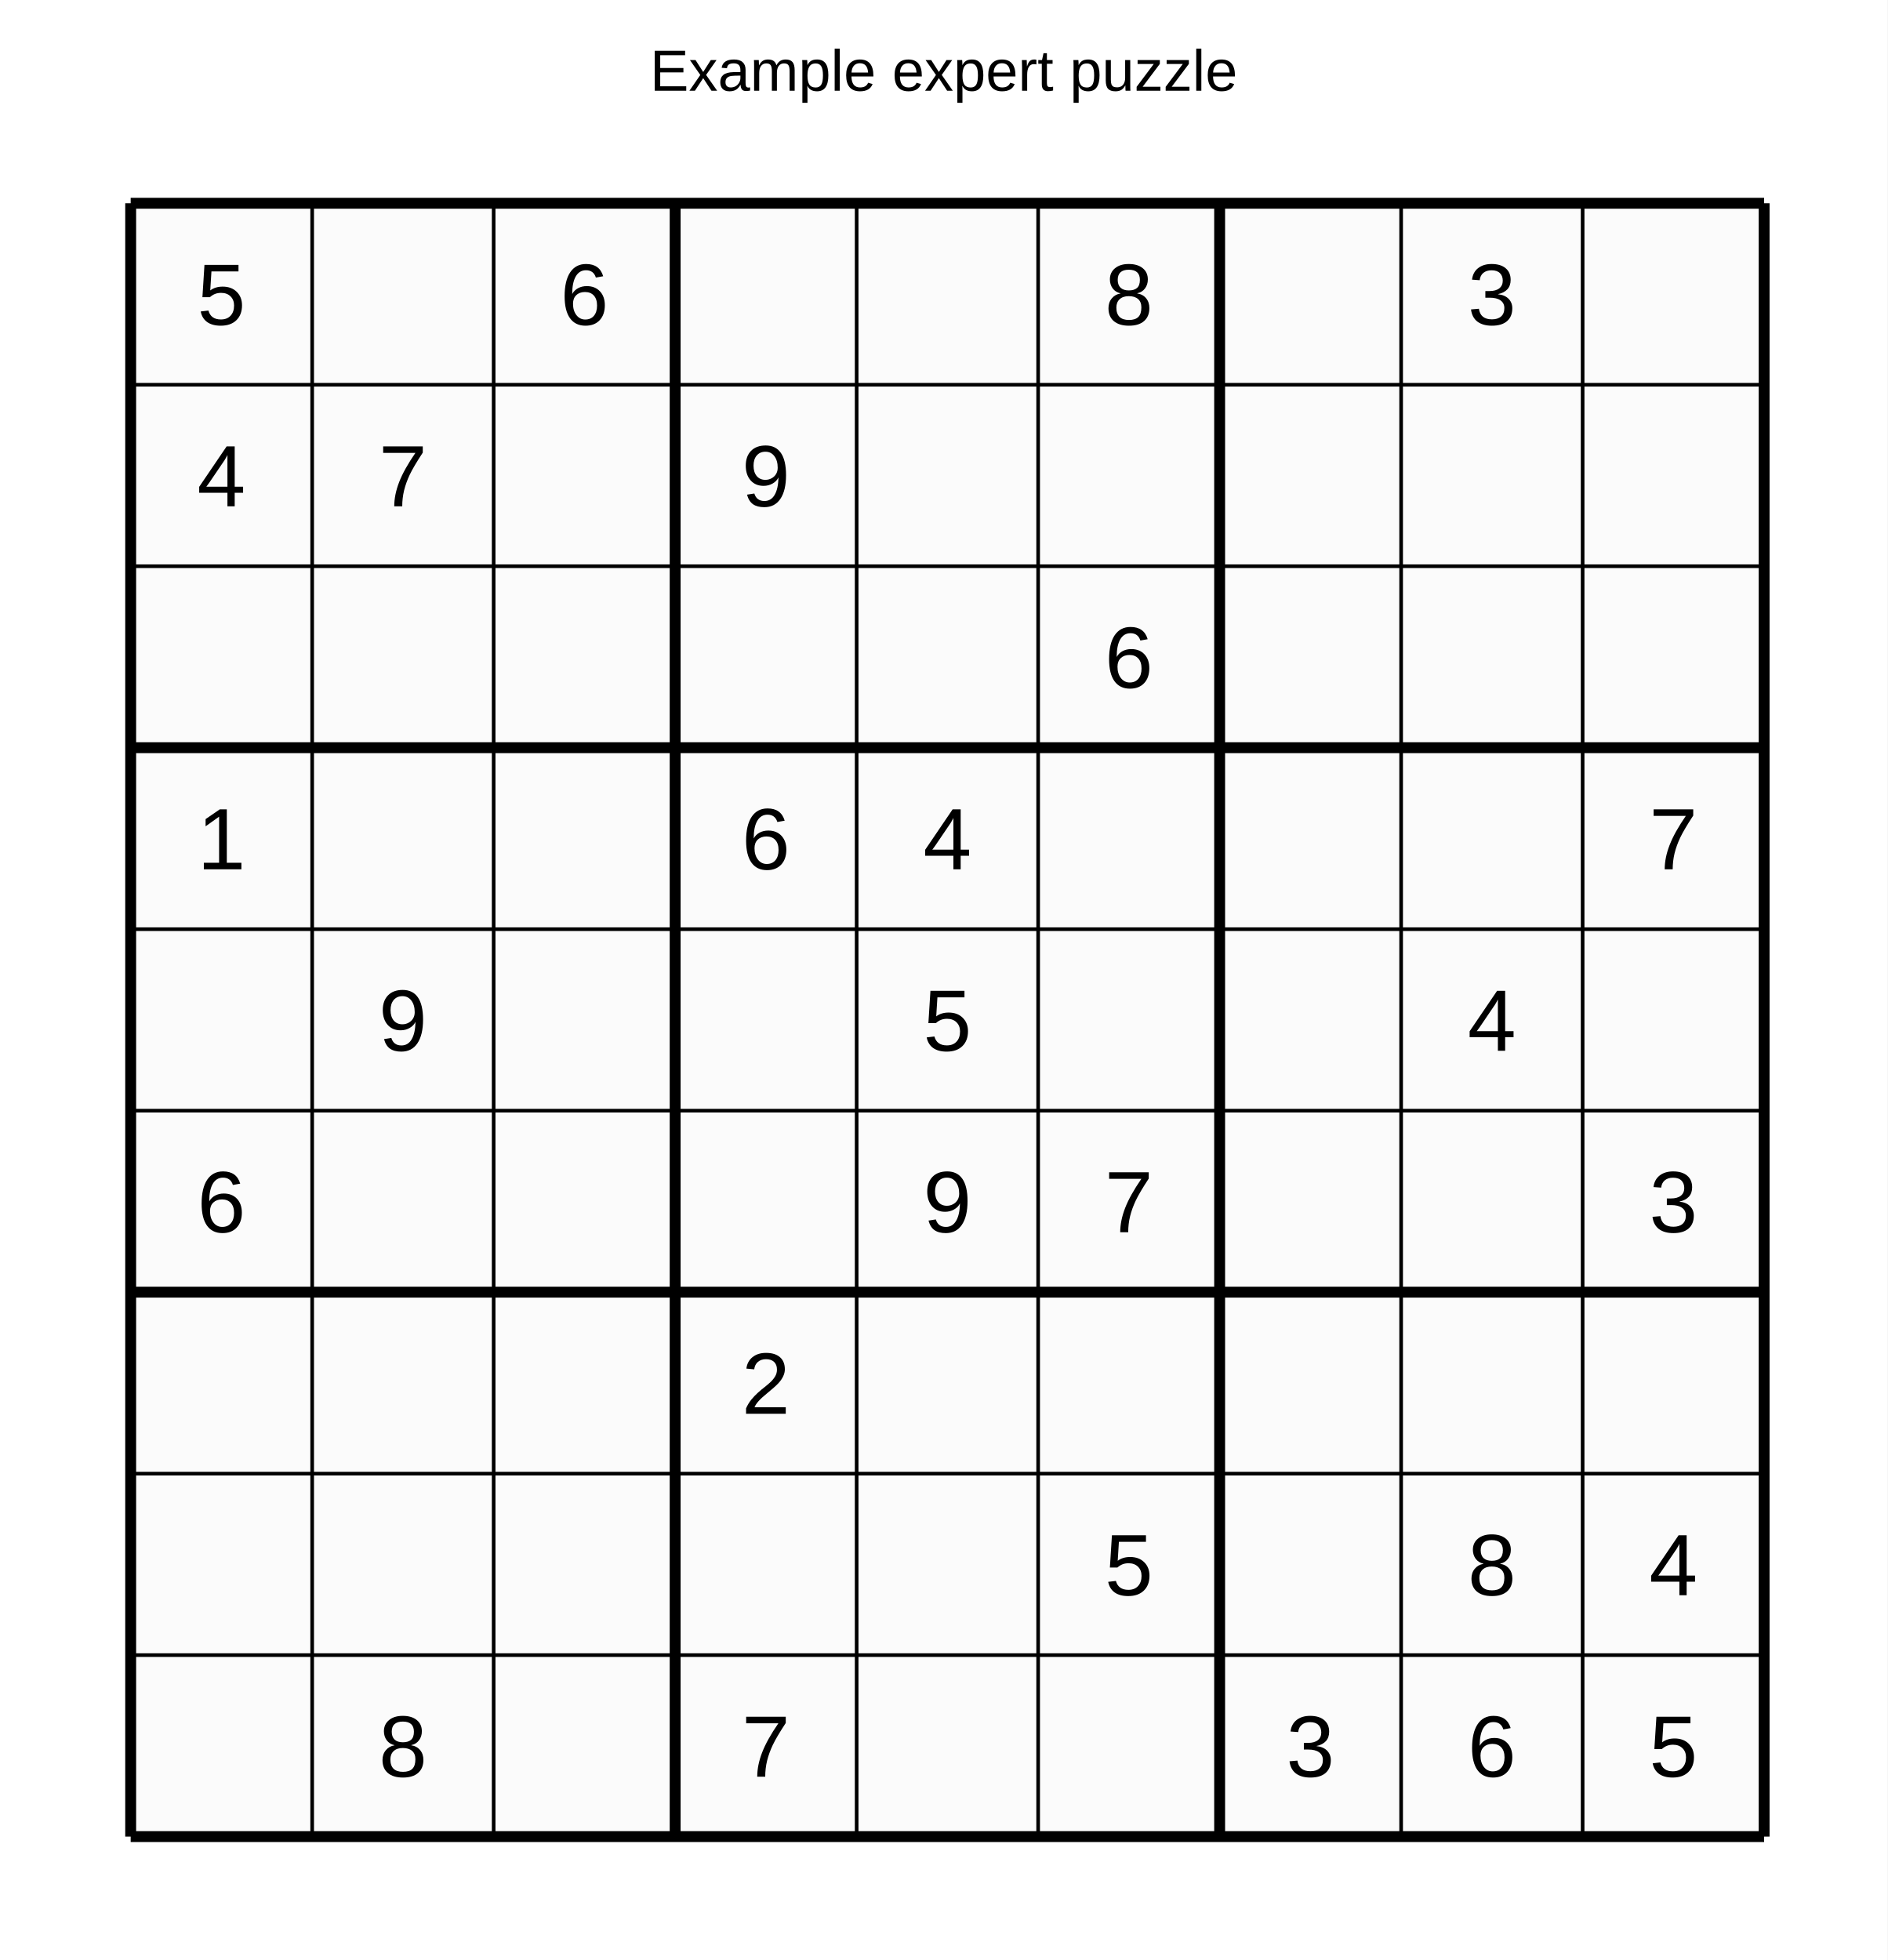
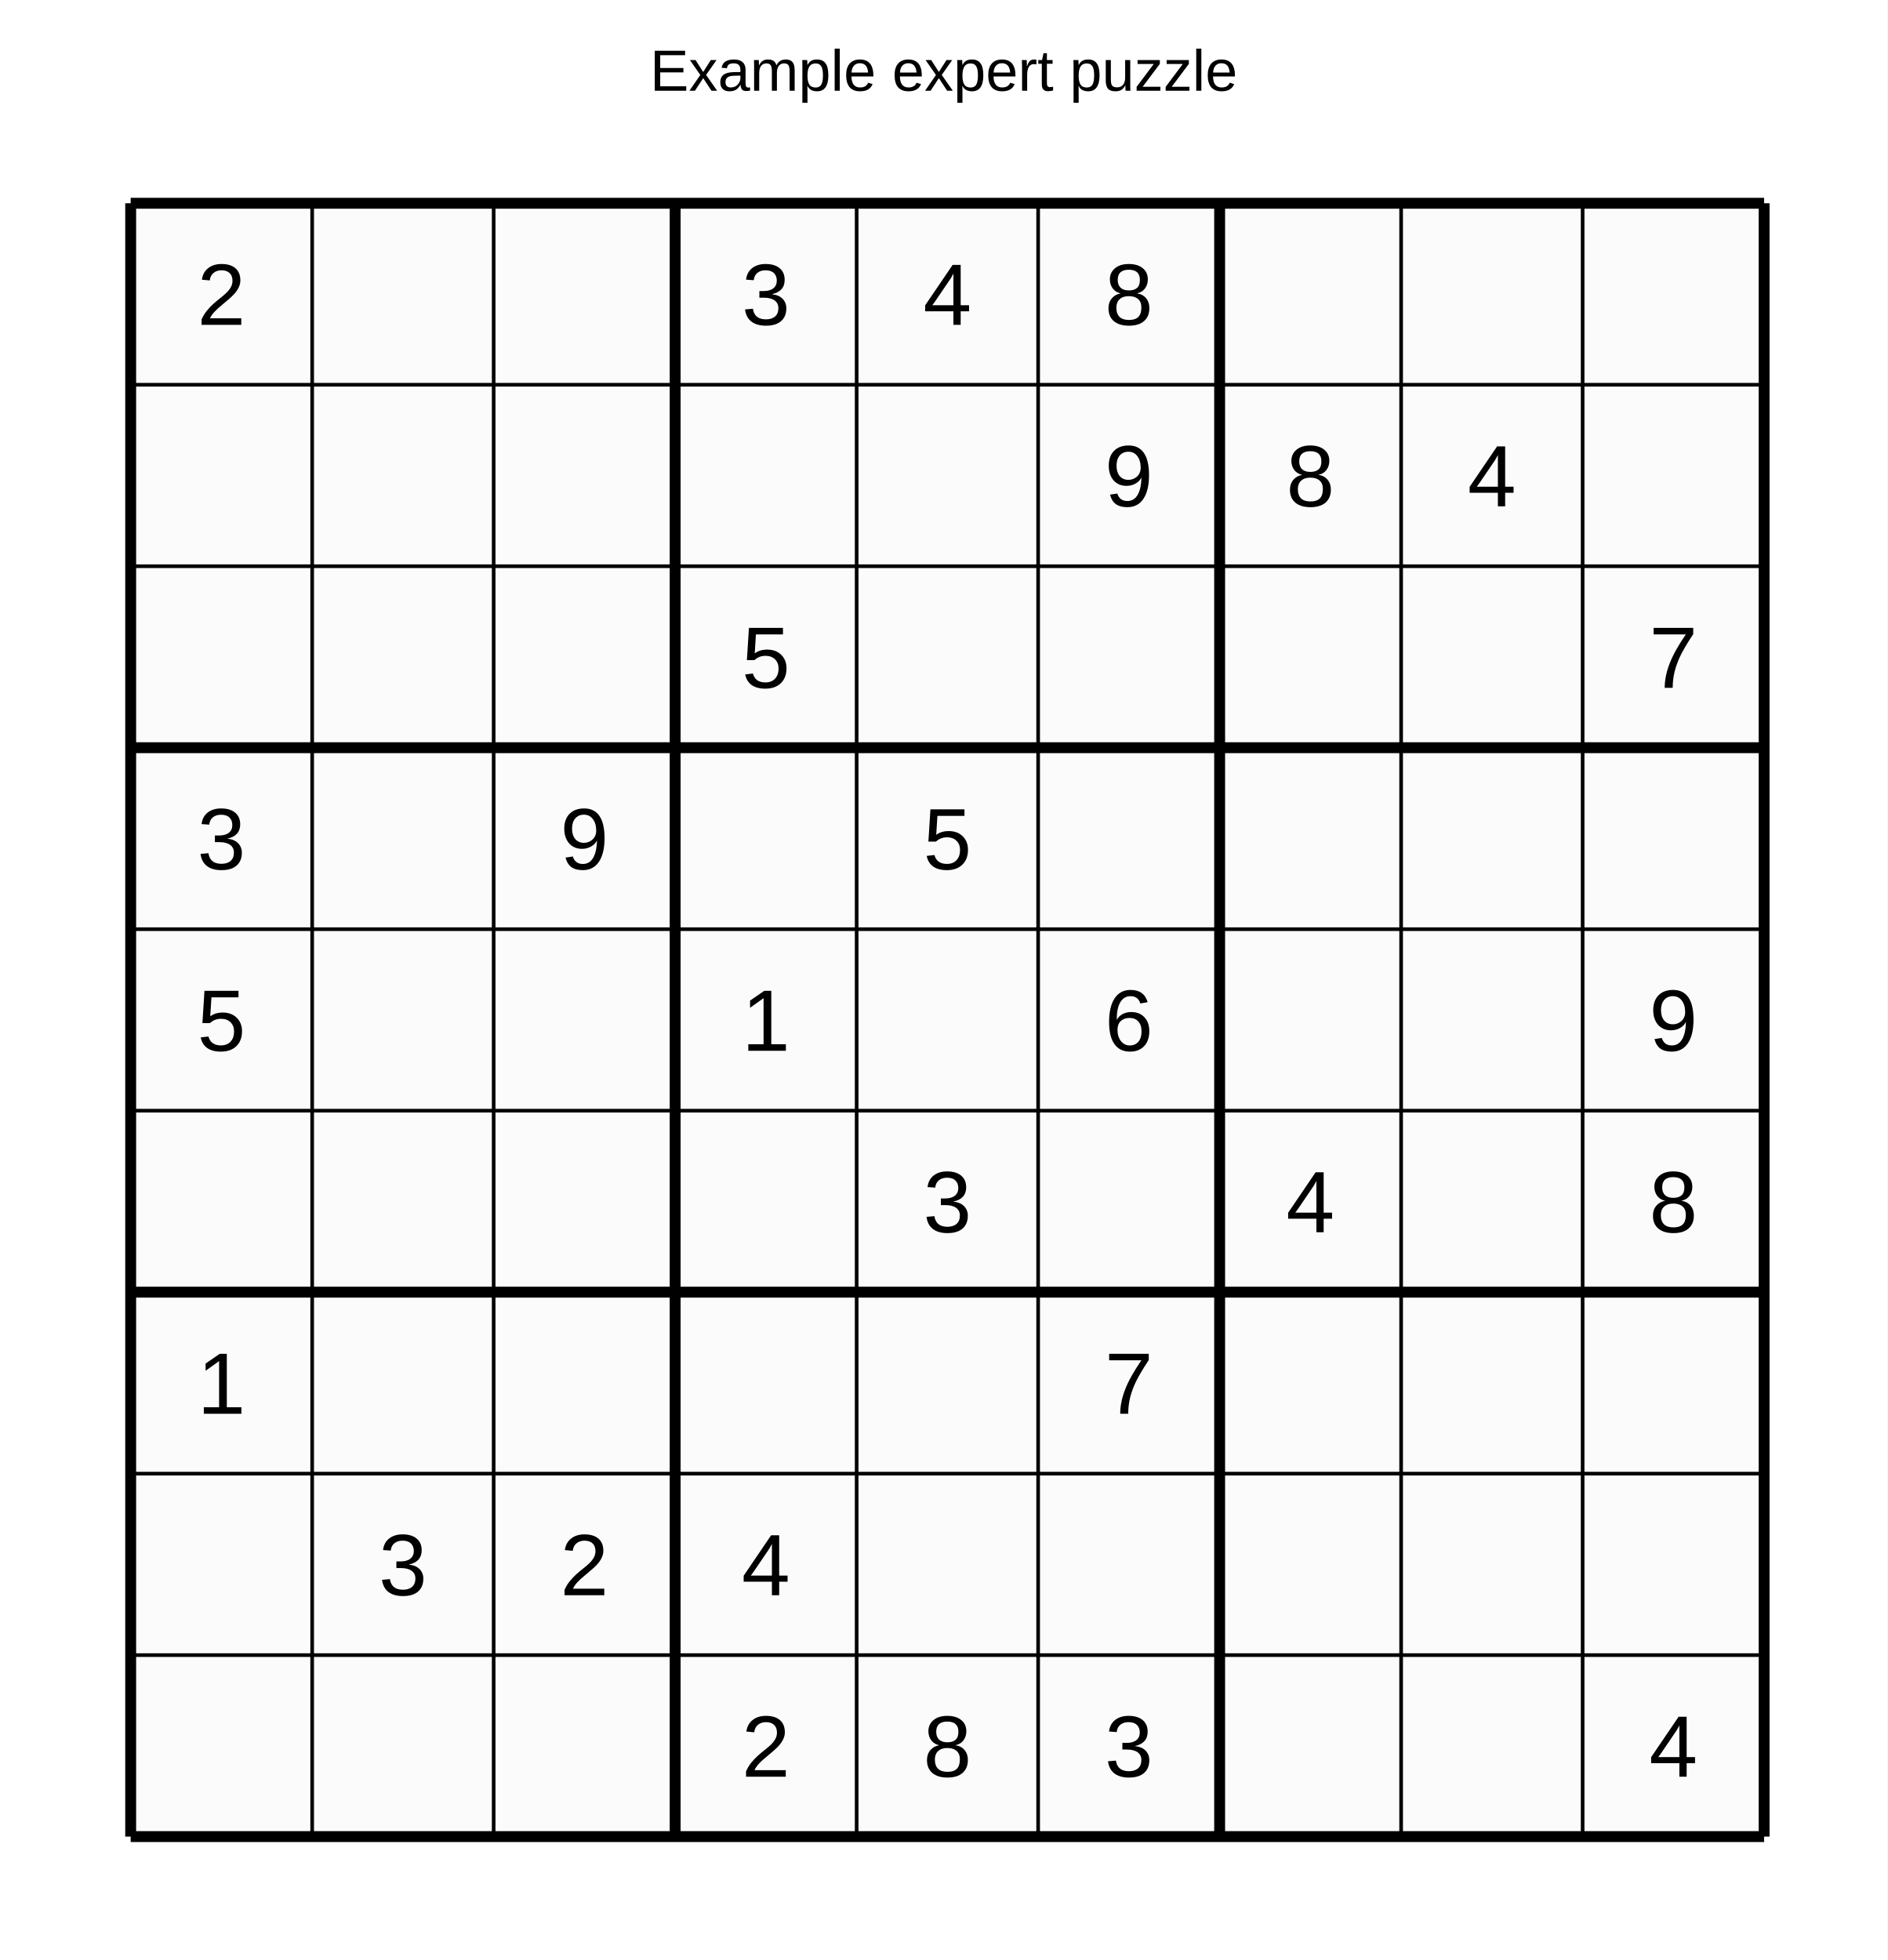
<svg xmlns="http://www.w3.org/2000/svg" width="520" height="540" viewBox="0 0 520 540">
  <rect width="520" height="540" fill="white" />
  <text x="260.0" y="25.0" font-family="Arial, sans-serif" font-size="16" text-anchor="middle">Example expert puzzle</text>
  <g transform="translate(36,56)">
    <rect x="0" y="0" width="450" height="450" fill="#fbfbfb" />
    <line x1="0.0" y1="0" x2="0.0" y2="450" stroke="black" stroke-width="3" />
    <line x1="0" y1="0.0" x2="450" y2="0.0" stroke="black" stroke-width="3" />
    <line x1="50.0" y1="0" x2="50.0" y2="450" stroke="black" stroke-width="1" />
    <line x1="0" y1="50.0" x2="450" y2="50.0" stroke="black" stroke-width="1" />
    <line x1="100.0" y1="0" x2="100.0" y2="450" stroke="black" stroke-width="1" />
    <line x1="0" y1="100.0" x2="450" y2="100.0" stroke="black" stroke-width="1" />
    <line x1="150.0" y1="0" x2="150.0" y2="450" stroke="black" stroke-width="3" />
    <line x1="0" y1="150.0" x2="450" y2="150.0" stroke="black" stroke-width="3" />
    <line x1="200.0" y1="0" x2="200.0" y2="450" stroke="black" stroke-width="1" />
    <line x1="0" y1="200.0" x2="450" y2="200.0" stroke="black" stroke-width="1" />
    <line x1="250.0" y1="0" x2="250.0" y2="450" stroke="black" stroke-width="1" />
    <line x1="0" y1="250.0" x2="450" y2="250.0" stroke="black" stroke-width="1" />
    <line x1="300.0" y1="0" x2="300.0" y2="450" stroke="black" stroke-width="3" />
    <line x1="0" y1="300.0" x2="450" y2="300.0" stroke="black" stroke-width="3" />
    <line x1="350.0" y1="0" x2="350.0" y2="450" stroke="black" stroke-width="1" />
    <line x1="0" y1="350.0" x2="450" y2="350.0" stroke="black" stroke-width="1" />
    <line x1="400.0" y1="0" x2="400.0" y2="450" stroke="black" stroke-width="1" />
    <line x1="0" y1="400.0" x2="450" y2="400.0" stroke="black" stroke-width="1" />
    <line x1="450.0" y1="0" x2="450.0" y2="450" stroke="black" stroke-width="3" />
    <line x1="0" y1="450.0" x2="450" y2="450.0" stroke="black" stroke-width="3" />
-     <text x="25.0" y="33.5" font-family="Arial, sans-serif" font-size="24" text-anchor="middle">5</text>
-     <text x="125.0" y="33.5" font-family="Arial, sans-serif" font-size="24" text-anchor="middle">6</text>
+     <text x="25.0" y="33.5" font-family="Arial, sans-serif" font-size="24" text-anchor="middle">2</text>
+     <text x="175.0" y="33.5" font-family="Arial, sans-serif" font-size="24" text-anchor="middle">3</text>
+     <text x="225.0" y="33.5" font-family="Arial, sans-serif" font-size="24" text-anchor="middle">4</text>
    <text x="275.0" y="33.5" font-family="Arial, sans-serif" font-size="24" text-anchor="middle">8</text>
-     <text x="375.0" y="33.5" font-family="Arial, sans-serif" font-size="24" text-anchor="middle">3</text>
-     <text x="25.0" y="83.5" font-family="Arial, sans-serif" font-size="24" text-anchor="middle">4</text>
-     <text x="75.0" y="83.5" font-family="Arial, sans-serif" font-size="24" text-anchor="middle">7</text>
-     <text x="175.0" y="83.5" font-family="Arial, sans-serif" font-size="24" text-anchor="middle">9</text>
-     <text x="275.0" y="133.5" font-family="Arial, sans-serif" font-size="24" text-anchor="middle">6</text>
-     <text x="25.0" y="183.5" font-family="Arial, sans-serif" font-size="24" text-anchor="middle">1</text>
-     <text x="175.0" y="183.5" font-family="Arial, sans-serif" font-size="24" text-anchor="middle">6</text>
-     <text x="225.0" y="183.5" font-family="Arial, sans-serif" font-size="24" text-anchor="middle">4</text>
-     <text x="425.0" y="183.5" font-family="Arial, sans-serif" font-size="24" text-anchor="middle">7</text>
-     <text x="75.0" y="233.5" font-family="Arial, sans-serif" font-size="24" text-anchor="middle">9</text>
-     <text x="225.0" y="233.5" font-family="Arial, sans-serif" font-size="24" text-anchor="middle">5</text>
-     <text x="375.0" y="233.5" font-family="Arial, sans-serif" font-size="24" text-anchor="middle">4</text>
-     <text x="25.0" y="283.5" font-family="Arial, sans-serif" font-size="24" text-anchor="middle">6</text>
-     <text x="225.0" y="283.5" font-family="Arial, sans-serif" font-size="24" text-anchor="middle">9</text>
-     <text x="275.0" y="283.5" font-family="Arial, sans-serif" font-size="24" text-anchor="middle">7</text>
-     <text x="425.0" y="283.5" font-family="Arial, sans-serif" font-size="24" text-anchor="middle">3</text>
-     <text x="175.0" y="333.5" font-family="Arial, sans-serif" font-size="24" text-anchor="middle">2</text>
-     <text x="275.0" y="383.5" font-family="Arial, sans-serif" font-size="24" text-anchor="middle">5</text>
-     <text x="375.0" y="383.5" font-family="Arial, sans-serif" font-size="24" text-anchor="middle">8</text>
-     <text x="425.0" y="383.5" font-family="Arial, sans-serif" font-size="24" text-anchor="middle">4</text>
-     <text x="75.0" y="433.5" font-family="Arial, sans-serif" font-size="24" text-anchor="middle">8</text>
-     <text x="175.0" y="433.5" font-family="Arial, sans-serif" font-size="24" text-anchor="middle">7</text>
-     <text x="325.0" y="433.5" font-family="Arial, sans-serif" font-size="24" text-anchor="middle">3</text>
-     <text x="375.0" y="433.5" font-family="Arial, sans-serif" font-size="24" text-anchor="middle">6</text>
-     <text x="425.0" y="433.5" font-family="Arial, sans-serif" font-size="24" text-anchor="middle">5</text>
+     <text x="275.0" y="83.5" font-family="Arial, sans-serif" font-size="24" text-anchor="middle">9</text>
+     <text x="325.0" y="83.5" font-family="Arial, sans-serif" font-size="24" text-anchor="middle">8</text>
+     <text x="375.0" y="83.5" font-family="Arial, sans-serif" font-size="24" text-anchor="middle">4</text>
+     <text x="175.0" y="133.5" font-family="Arial, sans-serif" font-size="24" text-anchor="middle">5</text>
+     <text x="425.0" y="133.5" font-family="Arial, sans-serif" font-size="24" text-anchor="middle">7</text>
+     <text x="25.0" y="183.5" font-family="Arial, sans-serif" font-size="24" text-anchor="middle">3</text>
+     <text x="125.0" y="183.5" font-family="Arial, sans-serif" font-size="24" text-anchor="middle">9</text>
+     <text x="225.0" y="183.5" font-family="Arial, sans-serif" font-size="24" text-anchor="middle">5</text>
+     <text x="25.0" y="233.5" font-family="Arial, sans-serif" font-size="24" text-anchor="middle">5</text>
+     <text x="175.0" y="233.5" font-family="Arial, sans-serif" font-size="24" text-anchor="middle">1</text>
+     <text x="275.0" y="233.5" font-family="Arial, sans-serif" font-size="24" text-anchor="middle">6</text>
+     <text x="425.0" y="233.5" font-family="Arial, sans-serif" font-size="24" text-anchor="middle">9</text>
+     <text x="225.0" y="283.5" font-family="Arial, sans-serif" font-size="24" text-anchor="middle">3</text>
+     <text x="325.0" y="283.5" font-family="Arial, sans-serif" font-size="24" text-anchor="middle">4</text>
+     <text x="425.0" y="283.5" font-family="Arial, sans-serif" font-size="24" text-anchor="middle">8</text>
+     <text x="25.0" y="333.5" font-family="Arial, sans-serif" font-size="24" text-anchor="middle">1</text>
+     <text x="275.0" y="333.5" font-family="Arial, sans-serif" font-size="24" text-anchor="middle">7</text>
+     <text x="75.0" y="383.5" font-family="Arial, sans-serif" font-size="24" text-anchor="middle">3</text>
+     <text x="125.0" y="383.5" font-family="Arial, sans-serif" font-size="24" text-anchor="middle">2</text>
+     <text x="175.0" y="383.5" font-family="Arial, sans-serif" font-size="24" text-anchor="middle">4</text>
+     <text x="175.0" y="433.5" font-family="Arial, sans-serif" font-size="24" text-anchor="middle">2</text>
+     <text x="225.0" y="433.5" font-family="Arial, sans-serif" font-size="24" text-anchor="middle">8</text>
+     <text x="275.0" y="433.5" font-family="Arial, sans-serif" font-size="24" text-anchor="middle">3</text>
+     <text x="425.0" y="433.5" font-family="Arial, sans-serif" font-size="24" text-anchor="middle">4</text>
  </g>
</svg>
